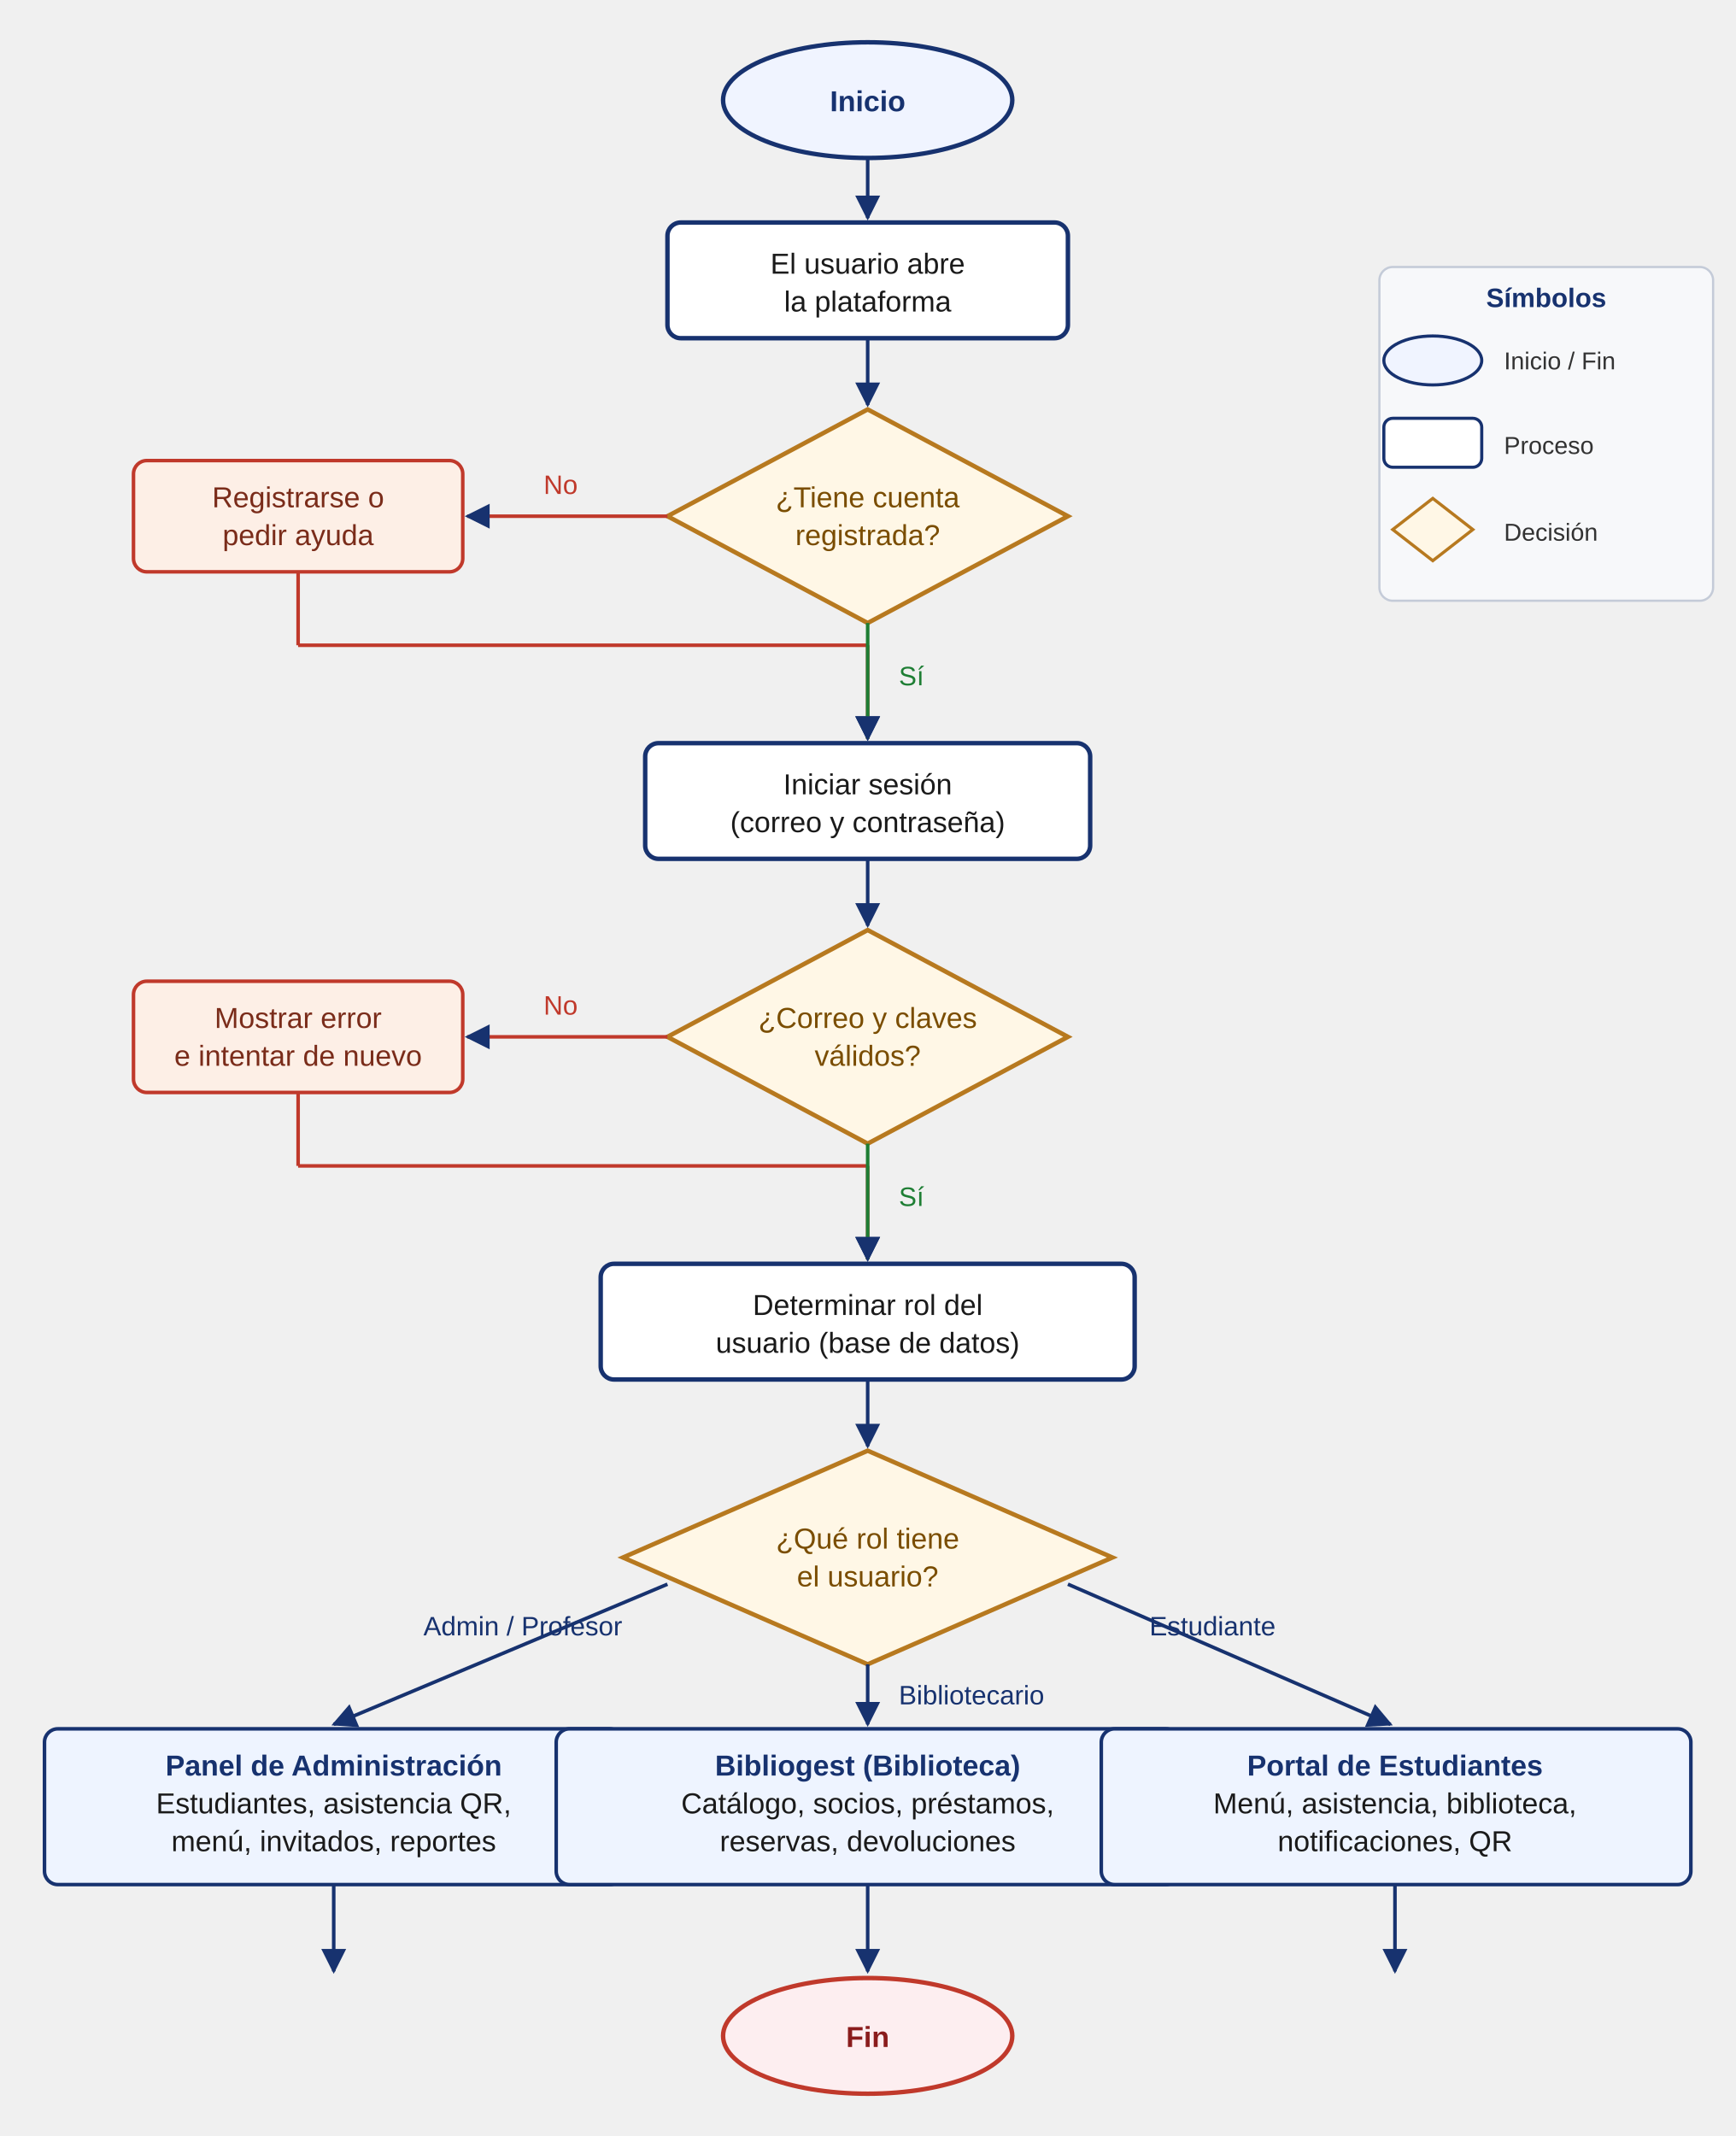
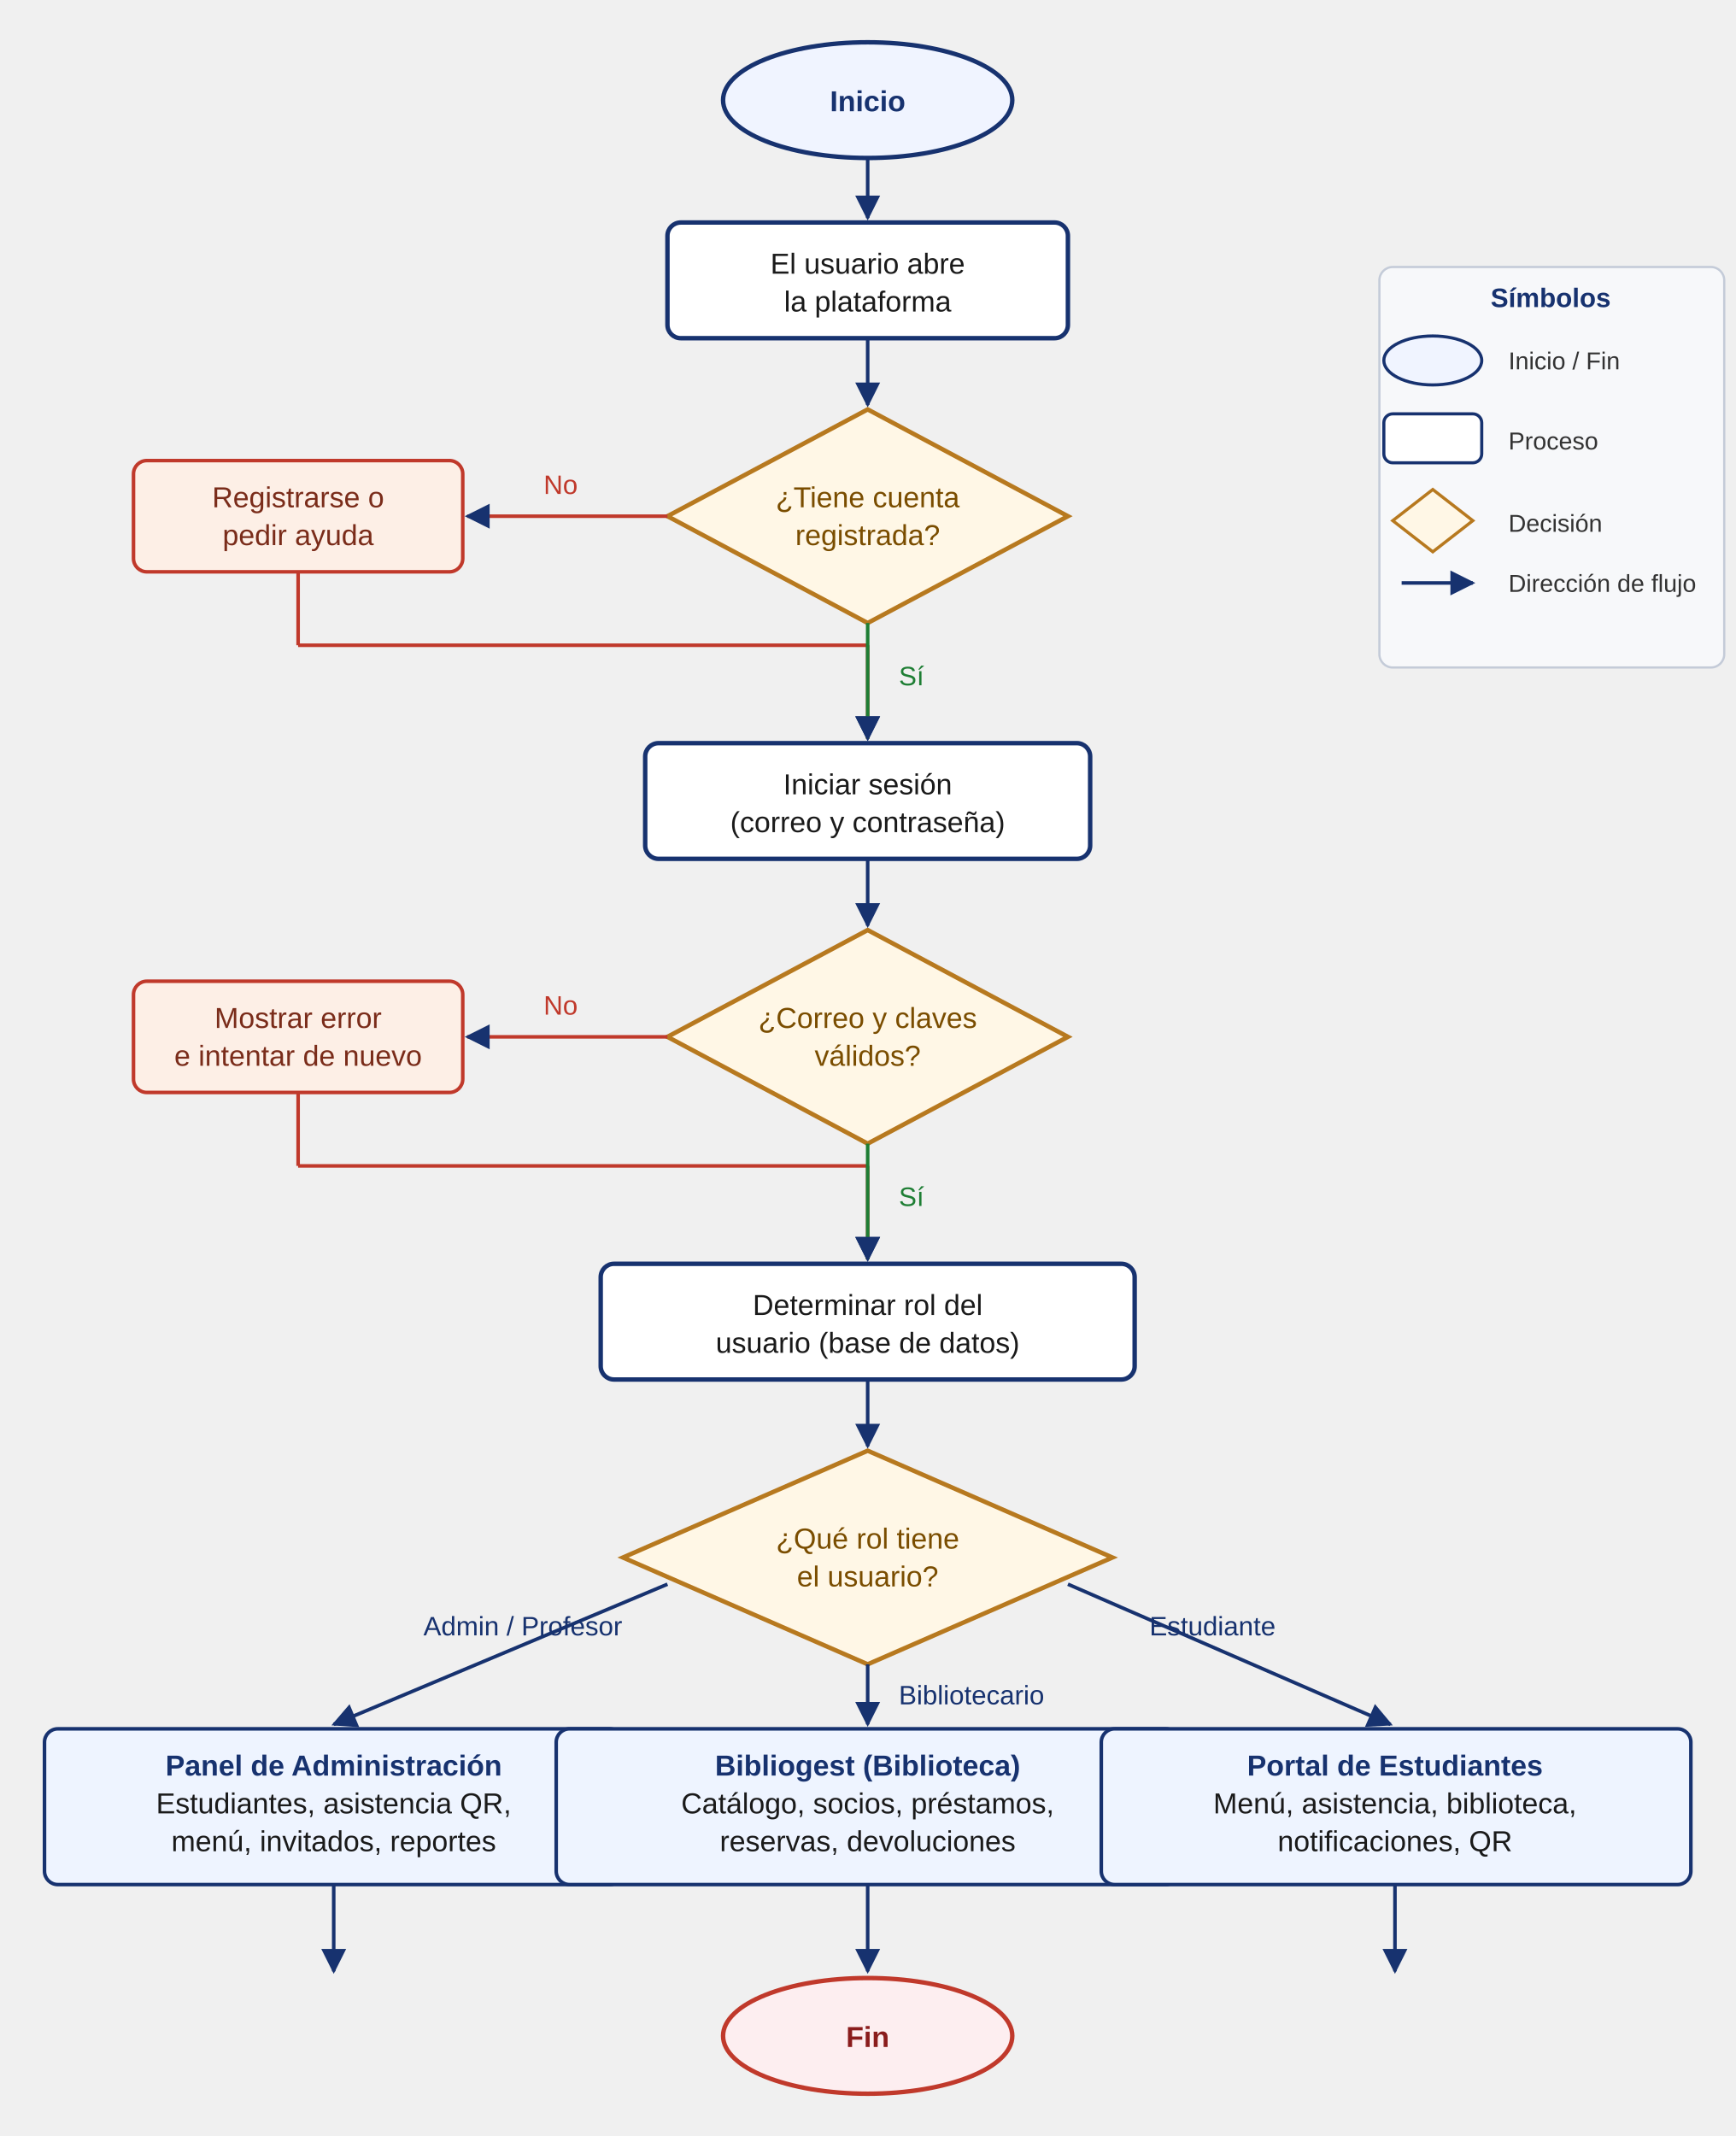
<svg xmlns="http://www.w3.org/2000/svg" width="780" height="960" viewBox="0 0 780 960" font-family="Segoe UI, Arial, sans-serif" font-size="13">
  <defs>
    <marker id="arrow" viewBox="0 0 10 10" refX="9" refY="5" markerWidth="7" markerHeight="7" orient="auto-start-reverse">
      <path d="M0,0 L10,5 L0,10 z" fill="#17326f" />
    </marker>
  </defs>
  <ellipse cx="390" cy="45" rx="65" ry="26" fill="#f0f4ff" stroke="#17326f" stroke-width="2" />
  <text x="390" y="50" text-anchor="middle" fill="#17326f" font-weight="bold">Inicio</text>
  <line x1="390" y1="71" x2="390" y2="98" stroke="#17326f" stroke-width="1.6" marker-end="url(#arrow)" />
  <rect x="300" y="100" width="180" height="52" rx="6" fill="#ffffff" stroke="#17326f" stroke-width="2" />
  <text x="390" y="123" text-anchor="middle" fill="#1a1a1a">El usuario abre</text>
  <text x="390" y="140" text-anchor="middle" fill="#1a1a1a">la plataforma</text>
  <line x1="390" y1="152" x2="390" y2="182" stroke="#17326f" stroke-width="1.6" marker-end="url(#arrow)" />
  <polygon points="390,184 480,232 390,280 300,232" fill="#fff7e6" stroke="#b7791f" stroke-width="2" />
  <text x="390" y="228" text-anchor="middle" fill="#7a4d00">¿Tiene cuenta</text>
  <text x="390" y="245" text-anchor="middle" fill="#7a4d00">registrada?</text>
  <line x1="300" y1="232" x2="210" y2="232" stroke="#c0392b" stroke-width="1.6" marker-end="url(#arrow)" />
  <text x="252" y="222" text-anchor="middle" fill="#c0392b" font-size="12">No</text>
  <rect x="60" y="207" width="148" height="50" rx="6" fill="#fdefe6" stroke="#c0392b" stroke-width="1.6" />
  <text x="134" y="228" text-anchor="middle" fill="#7a2c1a">Registrarse o</text>
  <text x="134" y="245" text-anchor="middle" fill="#7a2c1a">pedir ayuda</text>
  <line x1="134" y1="257" x2="134" y2="290" stroke="#c0392b" stroke-width="1.6" />
  <line x1="134" y1="290" x2="390" y2="290" stroke="#c0392b" stroke-width="1.6" />
  <line x1="390" y1="290" x2="390" y2="332" stroke="#c0392b" stroke-width="1.6" marker-end="url(#arrow)" />
  <line x1="390" y1="280" x2="390" y2="332" stroke="#1e7e34" stroke-width="1.6" marker-end="url(#arrow)" />
  <text x="404" y="308" text-anchor="start" fill="#1e7e34" font-size="12">Sí</text>
  <rect x="290" y="334" width="200" height="52" rx="6" fill="#ffffff" stroke="#17326f" stroke-width="2" />
  <text x="390" y="357" text-anchor="middle" fill="#1a1a1a">Iniciar sesión</text>
  <text x="390" y="374" text-anchor="middle" fill="#1a1a1a">(correo y contraseña)</text>
  <line x1="390" y1="386" x2="390" y2="416" stroke="#17326f" stroke-width="1.6" marker-end="url(#arrow)" />
  <polygon points="390,418 480,466 390,514 300,466" fill="#fff7e6" stroke="#b7791f" stroke-width="2" />
  <text x="390" y="462" text-anchor="middle" fill="#7a4d00">¿Correo y claves</text>
  <text x="390" y="479" text-anchor="middle" fill="#7a4d00">válidos?</text>
  <line x1="300" y1="466" x2="210" y2="466" stroke="#c0392b" stroke-width="1.6" marker-end="url(#arrow)" />
  <text x="252" y="456" text-anchor="middle" fill="#c0392b" font-size="12">No</text>
  <rect x="60" y="441" width="148" height="50" rx="6" fill="#fdefe6" stroke="#c0392b" stroke-width="1.6" />
  <text x="134" y="462" text-anchor="middle" fill="#7a2c1a">Mostrar error</text>
  <text x="134" y="479" text-anchor="middle" fill="#7a2c1a">e intentar de nuevo</text>
  <line x1="134" y1="491" x2="134" y2="524" stroke="#c0392b" stroke-width="1.6" />
  <line x1="134" y1="524" x2="390" y2="524" stroke="#c0392b" stroke-width="1.6" />
  <line x1="390" y1="524" x2="390" y2="566" stroke="#c0392b" stroke-width="1.6" marker-end="url(#arrow)" />
  <line x1="390" y1="514" x2="390" y2="566" stroke="#1e7e34" stroke-width="1.6" marker-end="url(#arrow)" />
  <text x="404" y="542" text-anchor="start" fill="#1e7e34" font-size="12">Sí</text>
  <rect x="270" y="568" width="240" height="52" rx="6" fill="#ffffff" stroke="#17326f" stroke-width="2" />
  <text x="390" y="591" text-anchor="middle" fill="#1a1a1a">Determinar rol del</text>
  <text x="390" y="608" text-anchor="middle" fill="#1a1a1a">usuario (base de datos)</text>
  <line x1="390" y1="620" x2="390" y2="650" stroke="#17326f" stroke-width="1.6" marker-end="url(#arrow)" />
  <polygon points="390,652 500,700 390,748 280,700" fill="#fff7e6" stroke="#b7791f" stroke-width="2" />
  <text x="390" y="696" text-anchor="middle" fill="#7a4d00">¿Qué rol tiene</text>
  <text x="390" y="713" text-anchor="middle" fill="#7a4d00">el usuario?</text>
  <line x1="300" y1="712" x2="150" y2="775" stroke="#17326f" stroke-width="1.6" marker-end="url(#arrow)" />
  <text x="235" y="735" text-anchor="middle" fill="#17326f" font-size="12">Admin / Profesor</text>
  <rect x="20" y="777" width="260" height="70" rx="6" fill="#eef4ff" stroke="#17326f" stroke-width="1.6" />
  <text x="150" y="798" text-anchor="middle" fill="#17326f" font-weight="bold">Panel de Administración</text>
  <text x="150" y="815" text-anchor="middle" fill="#1a1a1a">Estudiantes, asistencia QR,</text>
  <text x="150" y="832" text-anchor="middle" fill="#1a1a1a">menú, invitados, reportes</text>
  <line x1="390" y1="748" x2="390" y2="775" stroke="#17326f" stroke-width="1.6" marker-end="url(#arrow)" />
  <text x="404" y="766" text-anchor="start" fill="#17326f" font-size="12">Bibliotecario</text>
  <rect x="250" y="777" width="280" height="70" rx="6" fill="#eef4ff" stroke="#17326f" stroke-width="1.6" />
  <text x="390" y="798" text-anchor="middle" fill="#17326f" font-weight="bold">Bibliogest (Biblioteca)</text>
  <text x="390" y="815" text-anchor="middle" fill="#1a1a1a">Catálogo, socios, préstamos,</text>
  <text x="390" y="832" text-anchor="middle" fill="#1a1a1a">reservas, devoluciones</text>
  <line x1="480" y1="712" x2="625" y2="775" stroke="#17326f" stroke-width="1.6" marker-end="url(#arrow)" />
  <text x="545" y="735" text-anchor="middle" fill="#17326f" font-size="12">Estudiante</text>
  <rect x="495" y="777" width="265" height="70" rx="6" fill="#eef4ff" stroke="#17326f" stroke-width="1.6" />
  <text x="627" y="798" text-anchor="middle" fill="#17326f" font-weight="bold">Portal de Estudiantes</text>
  <text x="627" y="815" text-anchor="middle" fill="#1a1a1a">Menú, asistencia, biblioteca,</text>
  <text x="627" y="832" text-anchor="middle" fill="#1a1a1a">notificaciones, QR</text>
  <line x1="150" y1="847" x2="150" y2="886" stroke="#17326f" stroke-width="1.6" marker-end="url(#arrow)" />
  <line x1="390" y1="847" x2="390" y2="886" stroke="#17326f" stroke-width="1.6" marker-end="url(#arrow)" />
  <line x1="627" y1="847" x2="627" y2="886" stroke="#17326f" stroke-width="1.6" marker-end="url(#arrow)" />
  <ellipse cx="390" cy="915" rx="65" ry="26" fill="#fdeef0" stroke="#c0392b" stroke-width="2" />
  <text x="390" y="920" text-anchor="middle" fill="#8a1c1c" font-weight="bold">Fin</text>
  <g transform="translate(620,120)">
-     <rect x="0" y="0" width="150" height="150" rx="6" fill="#f7f8fa" stroke="#c4cbd8" stroke-width="1" />
-     <text x="75" y="18" text-anchor="middle" fill="#17326f" font-size="12" font-weight="bold">Símbolos</text>
+     <rect x="0" y="0" width="155" height="180" rx="6" fill="#f7f8fa" stroke="#c4cbd8" stroke-width="1" />
+     <text x="77" y="18" text-anchor="middle" fill="#17326f" font-size="12" font-weight="bold">Símbolos</text>
    <ellipse cx="24" cy="42" rx="22" ry="11" fill="#f0f4ff" stroke="#17326f" stroke-width="1.4" />
-     <text x="56" y="46" fill="#333" font-size="11">Inicio / Fin</text>
-     <rect x="2" y="68" width="44" height="22" rx="4" fill="#fff" stroke="#17326f" stroke-width="1.4" />
-     <text x="56" y="84" fill="#333" font-size="11">Proceso</text>
-     <polygon points="24,104 42,118 24,132 6,118" fill="#fff7e6" stroke="#b7791f" stroke-width="1.4" />
-     <text x="56" y="123" fill="#333" font-size="11">Decisión</text>
+     <text x="58" y="46" fill="#333" font-size="11">Inicio / Fin</text>
+     <rect x="2" y="66" width="44" height="22" rx="4" fill="#fff" stroke="#17326f" stroke-width="1.4" />
+     <text x="58" y="82" fill="#333" font-size="11">Proceso</text>
+     <polygon points="24,100 42,114 24,128 6,114" fill="#fff7e6" stroke="#b7791f" stroke-width="1.4" />
+     <text x="58" y="119" fill="#333" font-size="11">Decisión</text>
+     <line x1="10" y1="142" x2="42" y2="142" stroke="#17326f" stroke-width="1.6" marker-end="url(#arrow)" />
+     <text x="58" y="146" fill="#333" font-size="11">Dirección de flujo</text>
  </g>
</svg>
